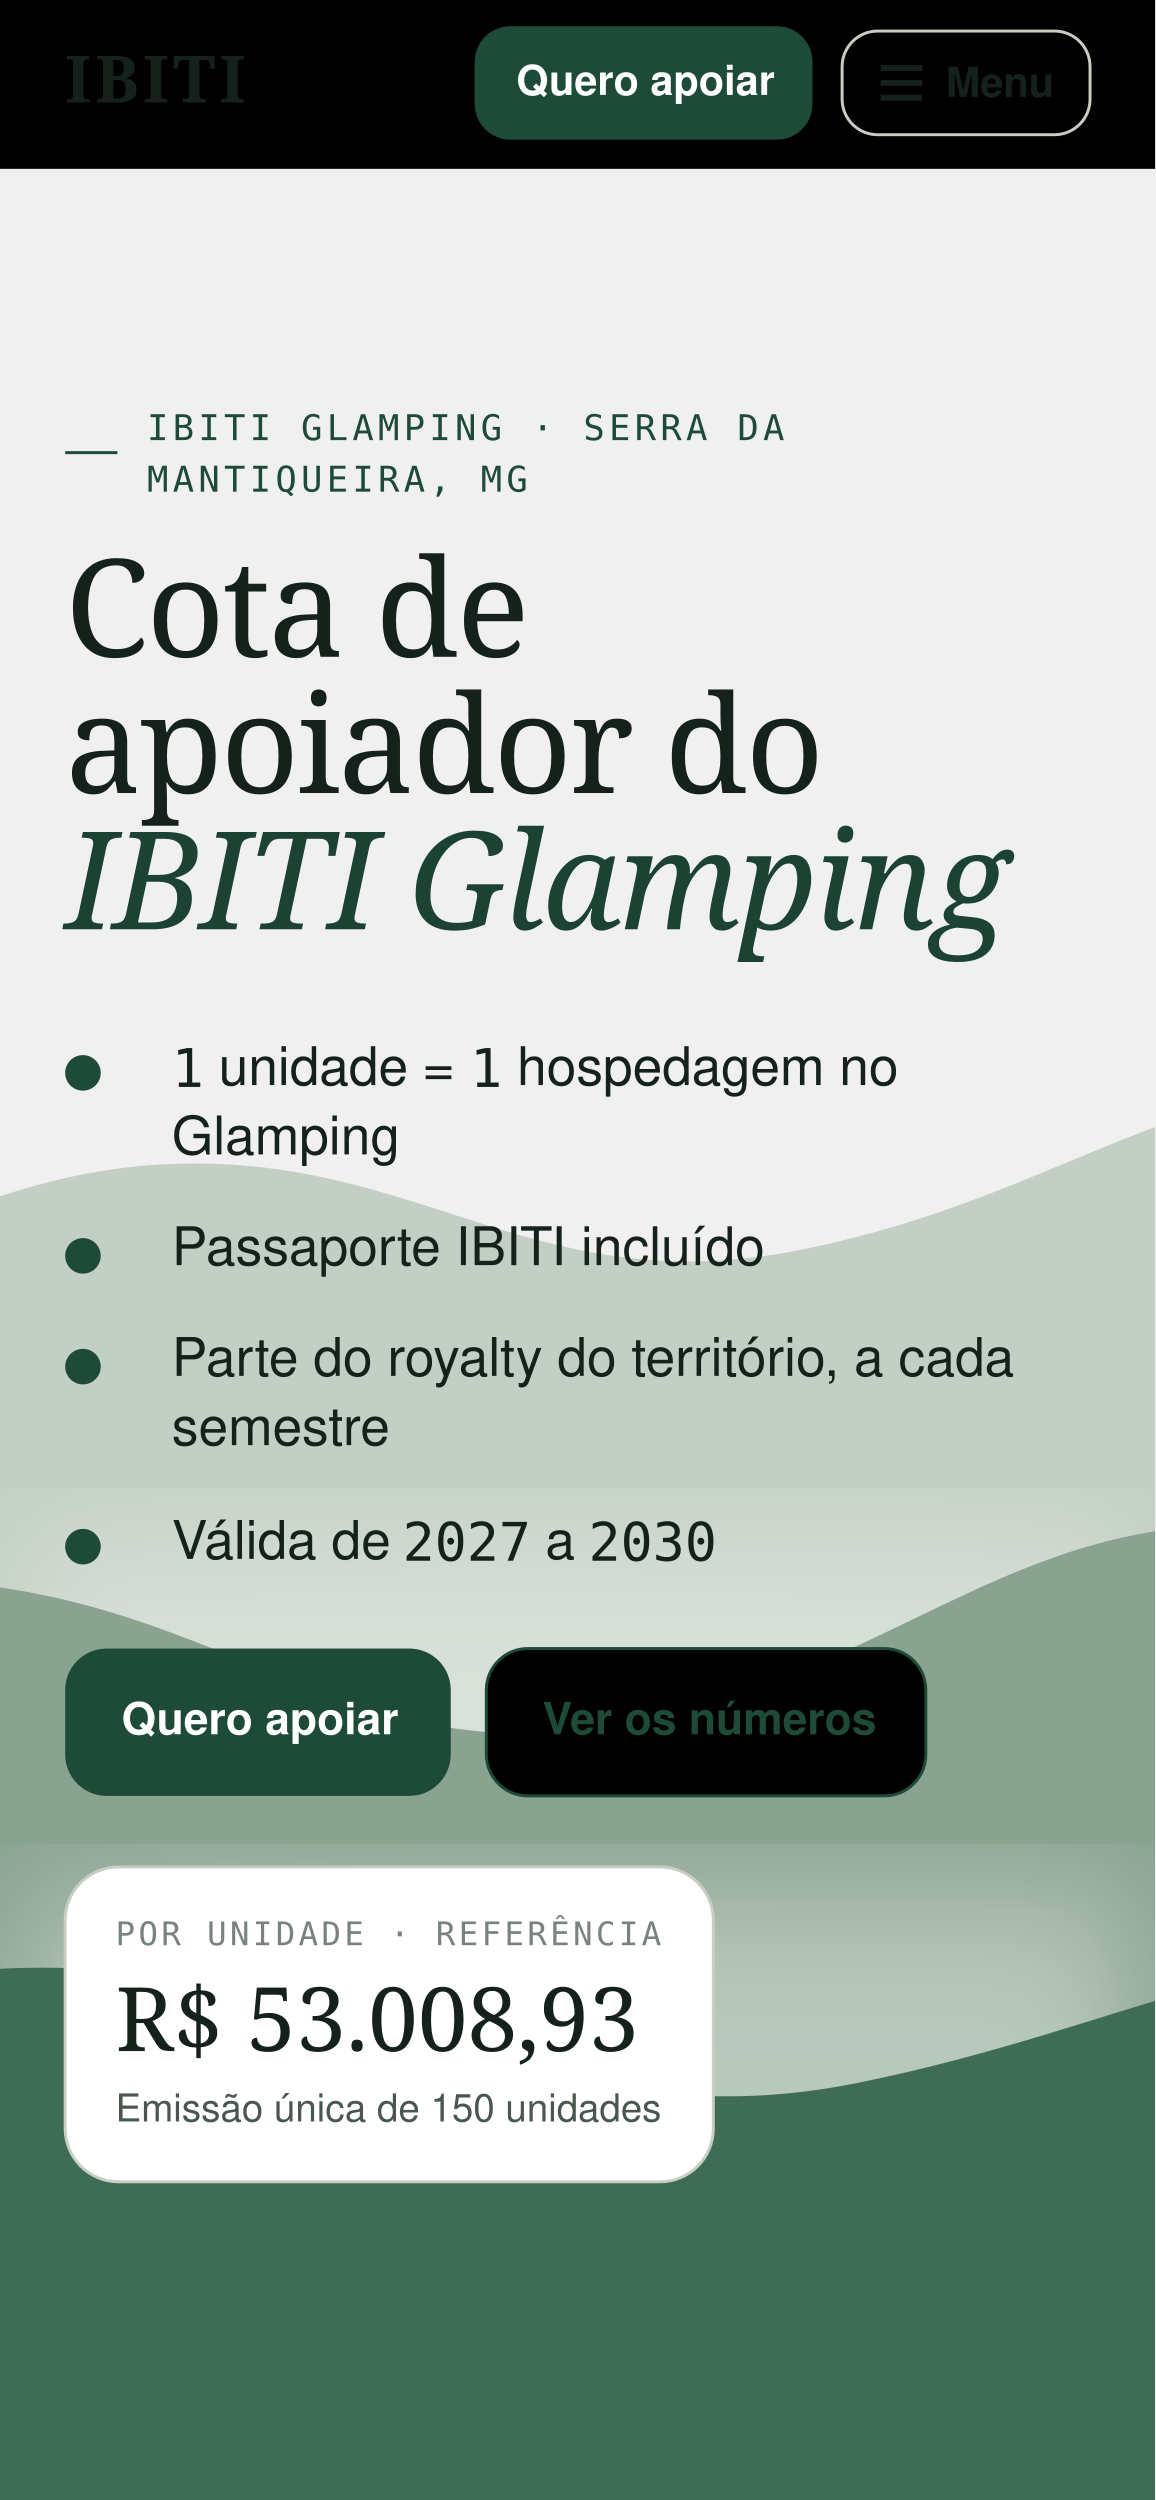
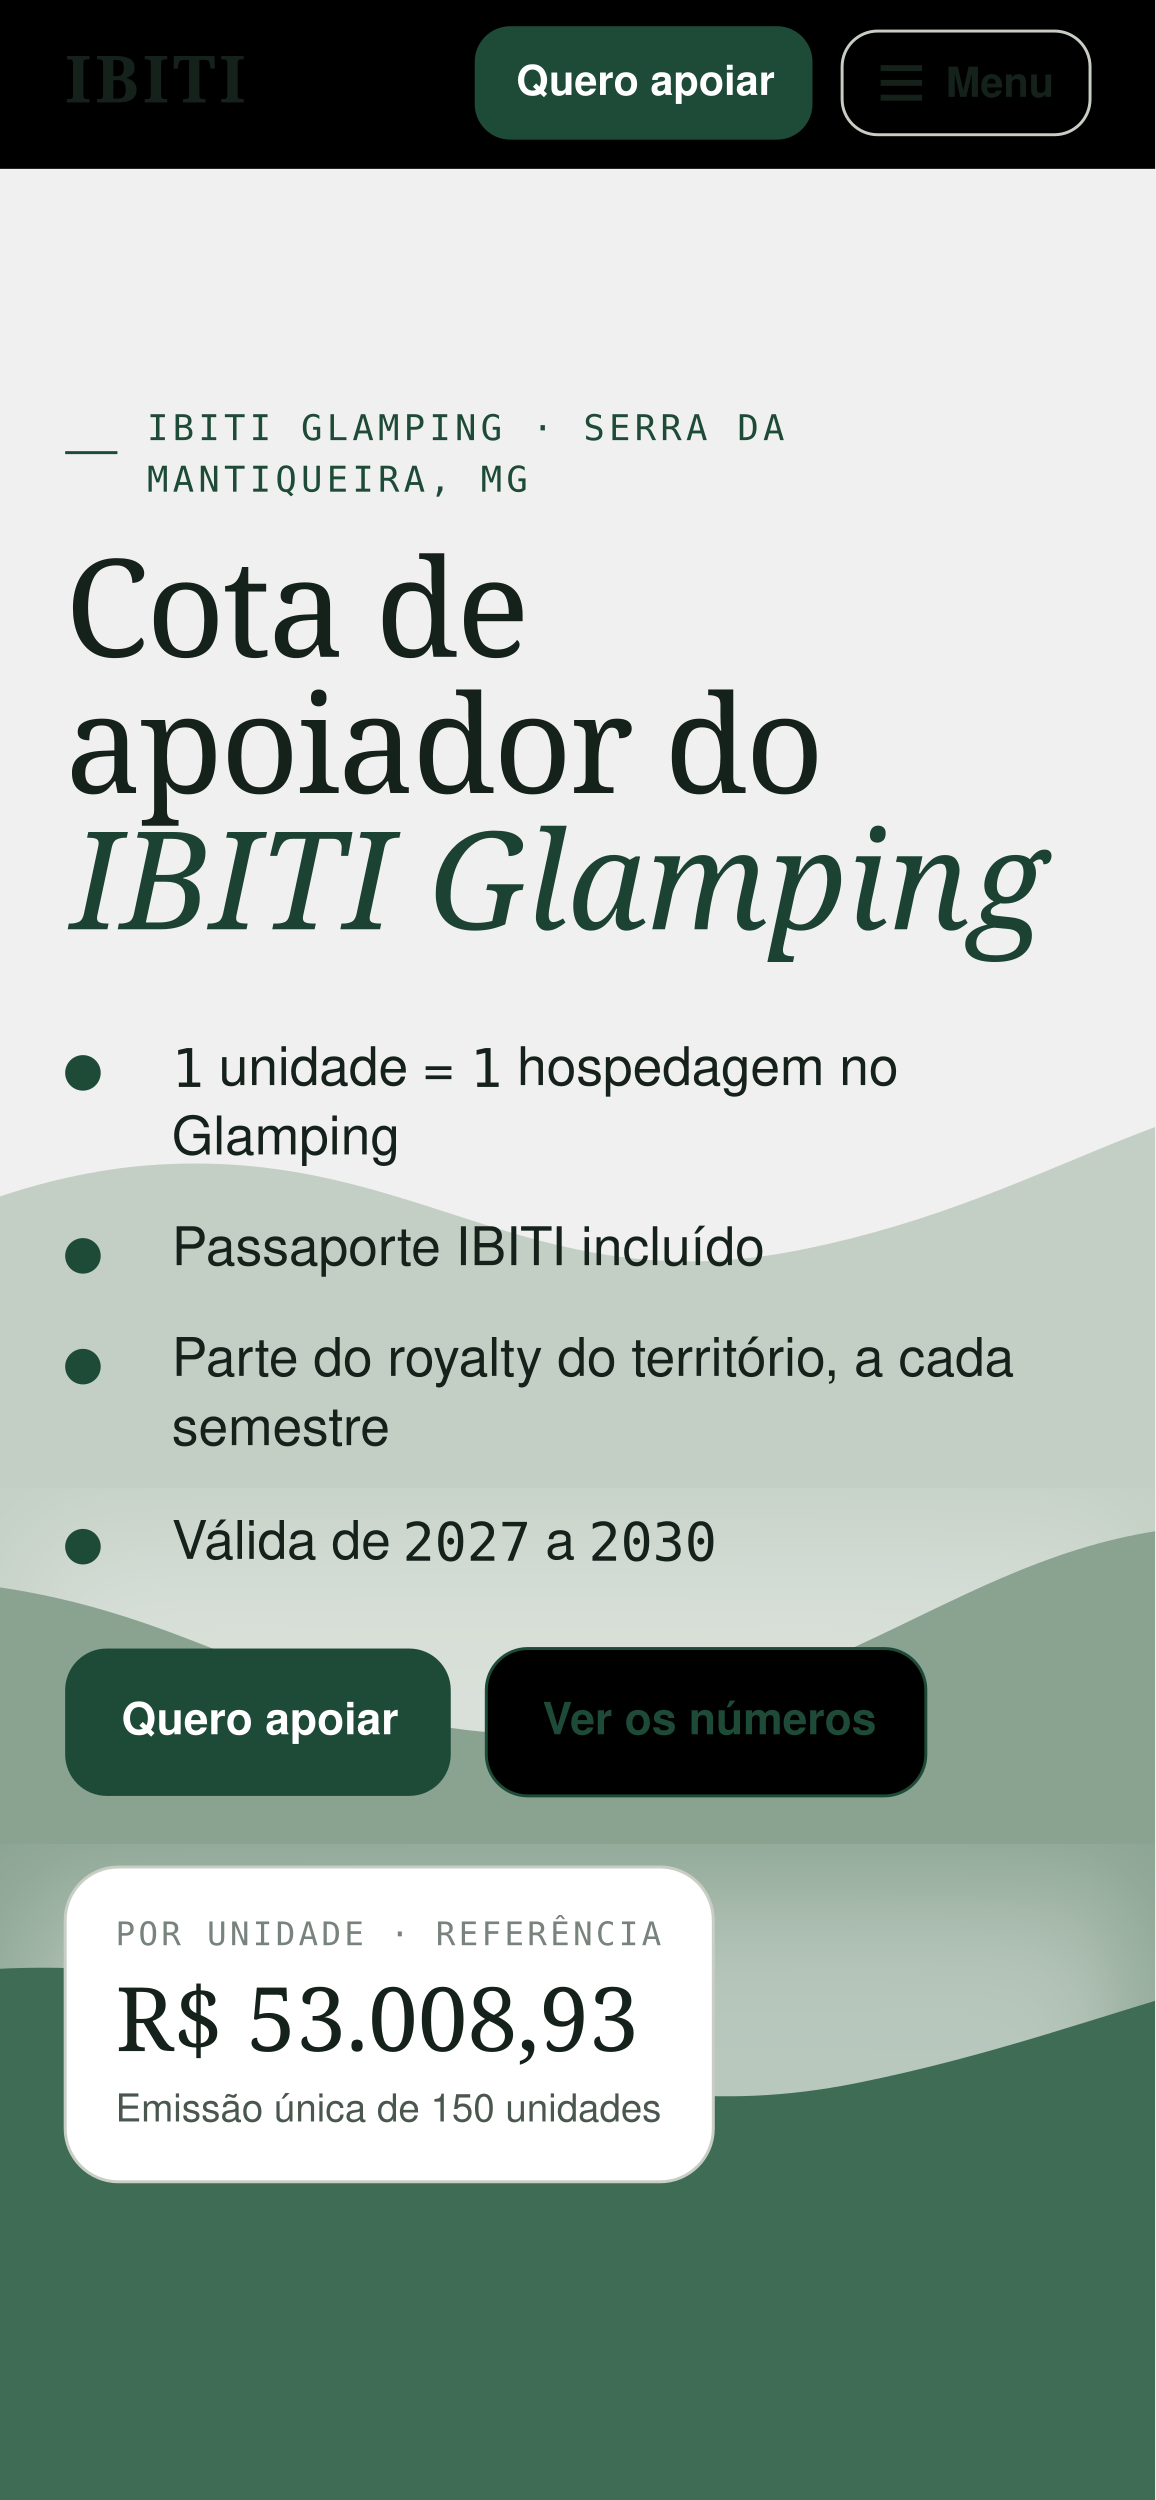
<svg xmlns="http://www.w3.org/2000/svg" data-stacking-context="true" aria-owns="page1" width="390" height="844" viewBox="55 0 390 844">
  <style />
  <g data-stacking-layer="rootBackgroundAndBorders" />
  <g data-stacking-layer="childStackingContextsWithNegativeStackLevels" />
  <g data-stacking-layer="inFlowNonInlineNonPositionedDescendants" />
  <g data-stacking-layer="nonPositionedFloats" />
  <g data-stacking-layer="inFlowInlineLevelNonPositionedDescendants" />
  <g data-stacking-layer="childStackingContextsWithStackLevelZeroAndPositionedDescendantsWithStackLevelZero" />
  <g data-stacking-layer="childStackingContextsWithPositiveStackLevels">
    <g data-tag="div" id="page1" class="page" data-z-index="1" data-stacking-context="true" mask="url(#mask-for-page11)" aria-owns="scene1 top1 inicio numeros comprar usar nao wrap7">
      <g data-stacking-layer="childStackingContextsWithStackLevelZeroAndPositionedDescendantsWithStackLevelZero">
        <g data-tag="div" id="scene1" class="scene" data-z-index="0" data-stacking-context="true" aria-hidden="true" mask="url(#mask-for-scene11)" aria-owns="svg1">
          <mask id="mask-for-scene11">
            <rect width="390" height="844" x="55" y="0" fill="#ffffff" />
          </mask>
          <g data-tag="svg" id="svg1" data-z-index="auto" data-stacking-context="true" mask="url(#mask-for-svg11)">
            <g data-stacking-layer="rootBackgroundAndBorders" />
            <g data-stacking-layer="childStackingContextsWithNegativeStackLevels" />
            <g data-stacking-layer="inFlowNonInlineNonPositionedDescendants" />
            <g data-stacking-layer="nonPositionedFloats" />
            <g data-stacking-layer="inFlowInlineLevelNonPositionedDescendants" />
            <g data-stacking-layer="childStackingContextsWithStackLevelZeroAndPositionedDescendantsWithStackLevelZero" />
            <g data-stacking-layer="childStackingContextsWithPositiveStackLevels" />
            <mask id="mask-for-svg11">
              <rect width="390" height="844" x="55" y="0" fill="#ffffff" />
            </mask>
            <g class="svg-content" data-view-box="0 0 1440 900" data-width="" data-height="" transform="matrix(0.937778 0 0 0.937778 -425.2 0)">
              <defs color="rgb(21, 33, 27)" fill="rgb(0, 0, 0)" pointer-events="none" stroke="none">
                <linearGradient id="svg1-sky" x1="0" y1="0" x2="0" y2="1">
                  <stop offset="0" style="stop-color: rgb(227, 234, 226);" stop-color="rgb(227, 234, 226)" />
                  <stop offset="1" style="stop-color: rgb(238, 241, 235);" stop-color="rgb(238, 241, 235)" />
                </linearGradient>
                <linearGradient id="svg1-mist" x1="0" y1="0" x2="0" y2="1">
                  <stop offset="0" stop-color="rgb(255, 255, 255)" stop-opacity="0" style="stop-color: rgb(255, 255, 255);" />
                  <stop offset="1" stop-color="rgb(255, 255, 255)" stop-opacity=".55" style="stop-color: rgb(255, 255, 255);" />
                </linearGradient>
                <filter id="svg1-blur">
                  <feGaussianBlur stdDeviation="26" />
                </filter>
              </defs>
              <rect width="1440" height="900" fill="url(&quot;#svg1-sky&quot;)" style="fill: url(&quot;#svg1-svg1-sky&quot;); fill-opacity: 1;" color="rgb(21, 33, 27)" pointer-events="none" stroke="none" />
              <g class="layer" data-p="0.05" style="transform: translateY(0px);" color="rgb(21, 33, 27)" fill="rgb(0, 0, 0)" pointer-events="none" stroke="none" transform="matrix(1, 0, 0, 1, 0, 0)">
                <circle id="svg1-sun" cx="1080" cy="230" r="86" style="fill: rgb(241, 228, 198); fill-opacity: 1;" color="rgb(21, 33, 27)" fill="rgb(241, 228, 198)" pointer-events="none" stroke="none" />
              </g>
              <g class="layer" data-p="0.12" style="transform: translateY(0px);" color="rgb(21, 33, 27)" fill="rgb(0, 0, 0)" pointer-events="none" stroke="none" transform="matrix(1, 0, 0, 1, 0, 0)">
                <path style="fill: rgb(195, 207, 196); fill-opacity: 1;" d="M0,560 C120,520 200,470 320,480 C430,490 470,430 560,420 C660,410 700,470 800,450 C900,430 940,380 1040,390 C1140,400 1180,450 1280,430 C1360,415 1400,440 1440,430 L1440,900 L0,900 Z" color="rgb(21, 33, 27)" fill="rgb(195, 207, 196)" pointer-events="none" stroke="none" />
              </g>
              <ellipse cx="700" cy="620" rx="720" ry="70" fill="rgb(255, 255, 255)" opacity="0.35" filter="url(&quot;#svg1-blur&quot;)" style="fill: rgb(255, 255, 255); fill-opacity: 1;" color="rgb(21, 33, 27)" pointer-events="none" stroke="none" />
              <g class="layer" data-p="0.22" style="transform: translateY(0px);" color="rgb(21, 33, 27)" fill="rgb(0, 0, 0)" pointer-events="none" stroke="none" transform="matrix(1, 0, 0, 1, 0, 0)">
                <path style="fill: rgb(138, 163, 145); fill-opacity: 1;" d="M0,660 C90,640 160,580 260,590 C360,600 400,560 500,570 C600,580 640,640 740,620 C840,600 880,540 980,550 C1080,560 1120,620 1220,600 C1320,580 1380,610 1440,600 L1440,900 L0,900 Z" color="rgb(21, 33, 27)" fill="rgb(138, 163, 145)" pointer-events="none" stroke="none" />
              </g>
              <ellipse cx="760" cy="760" rx="800" ry="80" fill="rgb(255, 255, 255)" opacity="0.4" filter="url(&quot;#svg1-blur&quot;)" style="fill: rgb(255, 255, 255); fill-opacity: 1;" color="rgb(21, 33, 27)" pointer-events="none" stroke="none" />
              <g class="layer" data-p="0.36" style="transform: translateY(0px);" color="rgb(21, 33, 27)" fill="rgb(0, 0, 0)" pointer-events="none" stroke="none" transform="matrix(1, 0, 0, 1, 0, 0)">
                <path style="fill: rgb(63, 108, 85); fill-opacity: 1;" d="M0,780 C120,760 200,720 300,730 C400,740 460,700 560,710 C660,720 720,770 820,750 C920,730 980,690 1080,700 C1180,710 1240,760 1340,740 C1400,730 1420,745 1440,740 L1440,900 L0,900 Z" color="rgb(21, 33, 27)" fill="rgb(63, 108, 85)" pointer-events="none" stroke="none" />
              </g>
              <rect y="700" width="1440" height="200" fill="url(&quot;#svg1-mist&quot;)" style="fill: url(&quot;#svg1-svg1-mist&quot;); fill-opacity: 1;" color="rgb(21, 33, 27)" pointer-events="none" stroke="none" />
            </g>
          </g>
        </g>
      </g>
      <g data-stacking-layer="childStackingContextsWithPositiveStackLevels">
        <g data-tag="header" id="top1" class="top" data-z-index="1" data-stacking-context="true" role="banner" aria-owns="wrap1 menu">
          <g data-stacking-layer="rootBackgroundAndBorders">
            <rect width="390" height="57" x="55" y="0" fill="color(srgb 0.933 0.945 0.922 / 0.78)" />
            <line stroke-linecap="square" stroke="color(srgb 0.784 0.808 0.769 / 0.7)" stroke-width="1px" x1="55" x2="445" y1="57" y2="57" />
          </g>
          <g data-tag="div" id="wrap1" class="wrap" data-z-index="auto" data-stacking-context="true" aria-owns="brand1 links1 right1">
            <a href="file:///Users/gabrielzanette/Documents/Github/ibiti-token/guia-de-comunicacao/landing/index.html?tela=1&amp;w=390&amp;svg=1#inicio" data-tag="a" id="brand1" class="brand" data-z-index="auto" data-stacking-context="true" role="link">
              <text color="rgb(21, 33, 27)" dominant-baseline="text-after-edge" font-family="Fraunces, &quot;Iowan Old Style&quot;, Georgia, serif" font-size="22px" font-size-adjust="none" font-stretch="100%" font-style="normal" font-variant="normal" font-weight="600" direction="ltr" letter-spacing="1.32px" text-decoration="none" text-anchor="start" text-rendering="auto" unicode-bidi="normal" word-spacing="0px" writing-mode="horizontal-tb" user-select="auto" fill="rgb(21, 33, 27)">
                <tspan xml:space="preserve" x="77" y="41.047" textLength="64.125" lengthAdjust="spacingAndGlyphs">IBITI</tspan>
              </text>
            </a>
            <g data-tag="nav" id="links1" class="links" data-z-index="auto" data-stacking-context="true" role="navigation" aria-label="Páginas" aria-owns="a1 a2 a3">
              <a href="file:///Users/gabrielzanette/Documents/Github/ibiti-token/guia-de-comunicacao/landing/como-funciona.html" data-tag="a" id="a1" data-z-index="auto" data-stacking-context="true" role="link" />
              <a href="file:///Users/gabrielzanette/Documents/Github/ibiti-token/guia-de-comunicacao/landing/perguntas.html" data-tag="a" id="a2" data-z-index="auto" data-stacking-context="true" role="link" />
              <a href="file:///Users/gabrielzanette/Documents/Github/ibiti-token/guia-de-comunicacao/landing/transparencia.html" data-tag="a" id="a3" data-z-index="auto" data-stacking-context="true" role="link" />
            </g>
            <g data-tag="div" id="right1" class="right" data-z-index="auto" data-stacking-context="true" aria-owns="mini1 menu-btn1">
              <a href="file:///Users/gabrielzanette/Documents/Github/ibiti-token/guia-de-comunicacao/landing/index.html?tela=1&amp;w=390&amp;svg=1#comprar" data-tag="a" id="mini1" class="mini" data-z-index="auto" data-stacking-context="true" role="link">
                <g data-stacking-layer="rootBackgroundAndBorders">
                  <rect width="114.031" height="38.297" x="215.266" y="8.844" fill="rgb(30, 74, 56)" rx="12" ry="12" />
                </g>
                <text color="rgb(255, 255, 255)" dominant-baseline="text-after-edge" font-family="&quot;Atkinson Hyperlegible&quot;, &quot;Helvetica Neue&quot;, Helvetica, Arial, sans-serif" font-size="14px" font-size-adjust="none" font-stretch="100%" font-style="normal" font-variant="normal" font-weight="700" direction="ltr" letter-spacing="normal" text-decoration="none" text-anchor="start" text-rendering="auto" unicode-bidi="normal" word-spacing="0px" writing-mode="horizontal-tb" user-select="auto" fill="rgb(255, 255, 255)">
                  <tspan xml:space="preserve" x="229.266" y="35.844" textLength="86.031" lengthAdjust="spacingAndGlyphs">Quero apoiar</tspan>
                </text>
              </a>
              <g data-tag="button" id="menu-btn1" class="menu-btn" data-z-index="auto" data-stacking-context="true" role="button" aria-labelledby="" aria-expanded="false" aria-controls="menu" aria-owns="i1">
                <g data-stacking-layer="rootBackgroundAndBorders">
                  <rect width="83.703" height="35" x="339.297" y="10.484" fill="rgba(0, 0, 0, 0)" stroke="rgb(200, 206, 196)" stroke-width="1px" rx="12" ry="12" />
                </g>
                <g data-tag="i" id="i1" data-z-index="auto" data-stacking-context="true" aria-owns="span1 span2">
                  <g data-stacking-layer="rootBackgroundAndBorders">
                    <rect width="14" height="2" x="352.297" y="26.984" fill="rgb(21, 33, 27)" />
                  </g>
                  <g data-tag="span" id="span1" data-z-index="auto" data-stacking-context="true">
                    <g data-stacking-layer="rootBackgroundAndBorders">
                      <rect width="14" height="2" x="352.297" y="21.984" fill="rgb(21, 33, 27)" />
                    </g>
                  </g>
                  <g data-tag="span" id="span2" data-z-index="auto" data-stacking-context="true">
                    <g data-stacking-layer="rootBackgroundAndBorders">
                      <rect width="14" height="2" x="352.297" y="31.984" fill="rgb(21, 33, 27)" />
                    </g>
                  </g>
                </g>
                <text color="rgb(21, 33, 27)" dominant-baseline="text-after-edge" font-family="&quot;Atkinson Hyperlegible&quot;, &quot;Helvetica Neue&quot;, Helvetica, Arial, sans-serif" font-size="14px" font-size-adjust="none" font-stretch="100%" font-style="normal" font-variant="normal" font-weight="700" direction="ltr" letter-spacing="normal" text-decoration="none" text-anchor="start" text-rendering="auto" unicode-bidi="normal" word-spacing="0px" writing-mode="horizontal-tb" user-select="auto" fill="rgb(21, 33, 27)">
                  <tspan xml:space="preserve" x="374.297" y="36.484" textLength="35.703" lengthAdjust="spacingAndGlyphs">Menu</tspan>
                </text>
              </g>
            </g>
          </g>
          <g data-tag="div" id="menu" class="menu-panel" data-z-index="auto" data-stacking-context="true" aria-owns="a4 a5 a6">
            <a href="file:///Users/gabrielzanette/Documents/Github/ibiti-token/guia-de-comunicacao/landing/como-funciona.html" data-tag="a" id="a4" data-z-index="auto" data-stacking-context="true" role="link" />
            <a href="file:///Users/gabrielzanette/Documents/Github/ibiti-token/guia-de-comunicacao/landing/perguntas.html" data-tag="a" id="a5" data-z-index="auto" data-stacking-context="true" role="link" />
            <a href="file:///Users/gabrielzanette/Documents/Github/ibiti-token/guia-de-comunicacao/landing/transparencia.html" data-tag="a" id="a6" data-z-index="auto" data-stacking-context="true" role="link" />
          </g>
        </g>
        <g data-tag="section" id="inicio" class="s only in" data-z-index="1" data-stacking-context="true" role="region" aria-owns="wrap2 hint1">
          <g data-tag="div" id="wrap2" class="wrap hero" data-z-index="auto" data-stacking-context="true" aria-owns="div1 tag1">
            <g data-tag="div" id="div1" data-z-index="auto" data-stacking-context="true" aria-owns="eyebrow1 rv1 pontos1 btns1">
              <g data-tag="div" id="eyebrow1" class="eyebrow rv" data-z-index="auto" data-stacking-context="true" aria-owns="span3">
                <g data-tag="span" id="span3" data-z-index="auto" data-stacking-context="true">
                  <g data-stacking-layer="rootBackgroundAndBorders">
                    <rect width="17.641" height="1" x="77" y="152.312" fill="rgb(30, 74, 56)" />
                  </g>
                </g>
                <text color="rgb(30, 74, 56)" dominant-baseline="text-after-edge" font-family="&quot;IBM Plex Mono&quot;, Menlo, Consolas, monospace" font-size="12px" font-size-adjust="none" font-stretch="100%" font-style="normal" font-variant="normal" font-weight="400" direction="ltr" letter-spacing="1.44px" text-decoration="none" text-anchor="start" text-rendering="auto" unicode-bidi="isolate" word-spacing="0px" writing-mode="horizontal-tb" user-select="auto" fill="rgb(30, 74, 56)">
                  <tspan xml:space="preserve" x="104.641" y="151.422" textLength="216" lengthAdjust="spacingAndGlyphs">IBITI GLAMPING · SERRA DA </tspan>
                  <tspan xml:space="preserve" x="104.641" y="168.812" textLength="129.609" lengthAdjust="spacingAndGlyphs">MANTIQUEIRA, MG</tspan>
                </text>
              </g>
              <g data-tag="h1" id="rv1" class="rv" data-z-index="auto" data-stacking-context="true" role="heading" aria-level="1" aria-owns="em1">
                <text color="rgb(21, 33, 27)" dominant-baseline="text-after-edge" font-family="Fraunces, &quot;Iowan Old Style&quot;, Georgia, serif" font-size="46px" font-size-adjust="none" font-stretch="100%" font-style="normal" font-variant="normal" font-weight="400" direction="ltr" letter-spacing="-0.828px" text-decoration="none" text-anchor="start" text-rendering="auto" unicode-bidi="isolate" word-spacing="0px" writing-mode="horizontal-tb" user-select="auto" fill="rgb(21, 33, 27)">
                  <tspan xml:space="preserve" x="77" y="235.203" textLength="151.672" lengthAdjust="spacingAndGlyphs">Cota de </tspan>
                  <tspan xml:space="preserve" x="77" y="281.203" textLength="241" lengthAdjust="spacingAndGlyphs">apoiador do </tspan>
                </text>
                <g data-tag="em" id="em1" data-z-index="auto" data-stacking-context="true">
-                   <text color="rgb(27, 66, 50)" dominant-baseline="text-after-edge" font-family="Fraunces, &quot;Iowan Old Style&quot;, Georgia, serif" font-size="46px" font-size-adjust="none" font-stretch="100%" font-style="italic" font-variant="normal" font-weight="400" direction="ltr" letter-spacing="-0.828px" text-decoration="none" text-anchor="start" text-rendering="auto" unicode-bidi="normal" word-spacing="0px" writing-mode="horizontal-tb" user-select="auto" fill="rgb(27, 66, 50)">
-                     <tspan xml:space="preserve" x="77" y="327.203" textLength="299.016" lengthAdjust="spacingAndGlyphs">IBITI Glamping</tspan>
+                   <text color="rgb(27, 66, 50)" dominant-baseline="text-after-edge" font-family="Fraunces, &quot;Iowan Old Style&quot;, Georgia, serif" font-size="46px" font-size-adjust="none" font-stretch="100%" font-style="italic" font-variant="normal" font-weight="500" direction="ltr" letter-spacing="normal" text-decoration="none" text-anchor="start" text-rendering="auto" unicode-bidi="normal" word-spacing="0px" writing-mode="horizontal-tb" user-select="auto" fill="rgb(27, 66, 50)">
+                     <tspan xml:space="preserve" x="78.828" y="327.203" textLength="318.328" lengthAdjust="spacingAndGlyphs">IBITI Glamping</tspan>
                  </text>
                </g>
              </g>
              <g data-tag="ul" id="pontos1" class="pontos" data-z-index="auto" data-stacking-context="true" role="list" aria-owns="rv2 rv3 rv4 rv5">
                <g data-tag="li" id="rv2" class="rv" data-z-index="auto" data-stacking-context="true" role="listitem" aria-owns="i2 span4">
                  <g data-tag="i" id="i2" data-z-index="auto" data-stacking-context="true">
                    <g data-stacking-layer="rootBackgroundAndBorders">
                      <rect width="12" height="12" x="77" y="356.203" fill="rgb(30, 74, 56)" rx="6" ry="6" />
                    </g>
                  </g>
                  <g data-tag="span" id="span4" data-z-index="auto" data-stacking-context="true" aria-owns="b1 b2">
                    <g data-tag="b" id="b1" data-z-index="auto" data-stacking-context="true">
                      <text color="rgb(21, 33, 27)" dominant-baseline="text-after-edge" font-family="&quot;IBM Plex Mono&quot;, Menlo, Consolas, monospace" font-size="18px" font-size-adjust="none" font-stretch="100%" font-style="normal" font-variant="tabular-nums" font-weight="500" direction="ltr" letter-spacing="normal" text-decoration="none" text-anchor="start" text-rendering="auto" unicode-bidi="normal" word-spacing="0px" writing-mode="horizontal-tb" user-select="auto" fill="rgb(21, 33, 27)">
                        <tspan xml:space="preserve" x="113" y="371.203" textLength="10.812" lengthAdjust="spacingAndGlyphs">1</tspan>
                      </text>
                    </g>
                    <text color="rgb(21, 33, 27)" dominant-baseline="text-after-edge" font-family="&quot;Atkinson Hyperlegible&quot;, &quot;Helvetica Neue&quot;, Helvetica, Arial, sans-serif" font-size="18px" font-size-adjust="none" font-stretch="100%" font-style="normal" font-variant="normal" font-weight="400" direction="ltr" letter-spacing="normal" text-decoration="none" text-anchor="start" text-rendering="auto" unicode-bidi="normal" word-spacing="0px" writing-mode="horizontal-tb" user-select="auto" fill="rgb(21, 33, 27)">
                      <tspan xml:space="preserve" x="123.812" y="371.203" textLength="89.922" lengthAdjust="spacingAndGlyphs"> unidade = </tspan>
                    </text>
                    <g data-tag="b" id="b2" data-z-index="auto" data-stacking-context="true">
                      <text color="rgb(21, 33, 27)" dominant-baseline="text-after-edge" font-family="&quot;IBM Plex Mono&quot;, Menlo, Consolas, monospace" font-size="18px" font-size-adjust="none" font-stretch="100%" font-style="normal" font-variant="tabular-nums" font-weight="500" direction="ltr" letter-spacing="normal" text-decoration="none" text-anchor="start" text-rendering="auto" unicode-bidi="normal" word-spacing="0px" writing-mode="horizontal-tb" user-select="auto" fill="rgb(21, 33, 27)">
                        <tspan xml:space="preserve" x="213.734" y="371.203" textLength="10.812" lengthAdjust="spacingAndGlyphs">1</tspan>
                      </text>
                    </g>
                    <text color="rgb(21, 33, 27)" dominant-baseline="text-after-edge" font-family="&quot;Atkinson Hyperlegible&quot;, &quot;Helvetica Neue&quot;, Helvetica, Arial, sans-serif" font-size="18px" font-size-adjust="none" font-stretch="100%" font-style="normal" font-variant="normal" font-weight="400" direction="ltr" letter-spacing="normal" text-decoration="none" text-anchor="start" text-rendering="auto" unicode-bidi="normal" word-spacing="0px" writing-mode="horizontal-tb" user-select="auto" fill="rgb(21, 33, 27)">
                      <tspan xml:space="preserve" x="224.547" y="371.203" textLength="132.125" lengthAdjust="spacingAndGlyphs"> hospedagem no </tspan>
                      <tspan xml:space="preserve" x="113" y="394.594" textLength="76.547" lengthAdjust="spacingAndGlyphs">Glamping</tspan>
                    </text>
                  </g>
                </g>
                <g data-tag="li" id="rv3" class="rv" data-z-index="auto" data-stacking-context="true" role="listitem" aria-owns="i3 span5">
                  <g data-tag="i" id="i3" data-z-index="auto" data-stacking-context="true">
                    <g data-stacking-layer="rootBackgroundAndBorders">
                      <rect width="12" height="12" x="77" y="417.984" fill="rgb(30, 74, 56)" rx="6" ry="6" />
                    </g>
                  </g>
                  <g data-tag="span" id="span5" data-z-index="auto" data-stacking-context="true">
                    <text color="rgb(21, 33, 27)" dominant-baseline="text-after-edge" font-family="&quot;Atkinson Hyperlegible&quot;, &quot;Helvetica Neue&quot;, Helvetica, Arial, sans-serif" font-size="18px" font-size-adjust="none" font-stretch="100%" font-style="normal" font-variant="normal" font-weight="400" direction="ltr" letter-spacing="normal" text-decoration="none" text-anchor="start" text-rendering="auto" unicode-bidi="normal" word-spacing="0px" writing-mode="horizontal-tb" user-select="auto" fill="rgb(21, 33, 27)">
                      <tspan xml:space="preserve" x="113" y="431.984" textLength="204.578" lengthAdjust="spacingAndGlyphs">Passaporte IBITI incluído</tspan>
                    </text>
                  </g>
                </g>
                <g data-tag="li" id="rv4" class="rv" data-z-index="auto" data-stacking-context="true" role="listitem" aria-owns="i4 span6">
                  <g data-tag="i" id="i4" data-z-index="auto" data-stacking-context="true">
                    <g data-stacking-layer="rootBackgroundAndBorders">
                      <rect width="12" height="12" x="77" y="455.375" fill="rgb(30, 74, 56)" rx="6" ry="6" />
                    </g>
                  </g>
                  <g data-tag="span" id="span6" data-z-index="auto" data-stacking-context="true">
                    <text color="rgb(21, 33, 27)" dominant-baseline="text-after-edge" font-family="&quot;Atkinson Hyperlegible&quot;, &quot;Helvetica Neue&quot;, Helvetica, Arial, sans-serif" font-size="18px" font-size-adjust="none" font-stretch="100%" font-style="normal" font-variant="normal" font-weight="400" direction="ltr" letter-spacing="normal" text-decoration="none" text-anchor="start" text-rendering="auto" unicode-bidi="normal" word-spacing="0px" writing-mode="horizontal-tb" user-select="auto" fill="rgb(21, 33, 27)">
                      <tspan xml:space="preserve" x="113" y="469.375" textLength="283.766" lengthAdjust="spacingAndGlyphs">Parte do royalty do território, a cada </tspan>
                      <tspan xml:space="preserve" x="113" y="492.766" textLength="72.969" lengthAdjust="spacingAndGlyphs">semestre</tspan>
                    </text>
                  </g>
                </g>
                <g data-tag="li" id="rv5" class="rv" data-z-index="auto" data-stacking-context="true" role="listitem" aria-owns="i5 span7">
                  <g data-tag="i" id="i5" data-z-index="auto" data-stacking-context="true">
                    <g data-stacking-layer="rootBackgroundAndBorders">
                      <rect width="12" height="12" x="77" y="516.156" fill="rgb(30, 74, 56)" rx="6" ry="6" />
                    </g>
                  </g>
                  <g data-tag="span" id="span7" data-z-index="auto" data-stacking-context="true" aria-owns="b3 b4">
                    <text color="rgb(21, 33, 27)" dominant-baseline="text-after-edge" font-family="&quot;Atkinson Hyperlegible&quot;, &quot;Helvetica Neue&quot;, Helvetica, Arial, sans-serif" font-size="18px" font-size-adjust="none" font-stretch="100%" font-style="normal" font-variant="normal" font-weight="400" direction="ltr" letter-spacing="normal" text-decoration="none" text-anchor="start" text-rendering="auto" unicode-bidi="normal" word-spacing="0px" writing-mode="horizontal-tb" user-select="auto" fill="rgb(21, 33, 27)">
                      <tspan xml:space="preserve" x="113" y="531.156" textLength="77.906" lengthAdjust="spacingAndGlyphs">Válida de </tspan>
                    </text>
                    <g data-tag="b" id="b3" data-z-index="auto" data-stacking-context="true">
                      <text color="rgb(21, 33, 27)" dominant-baseline="text-after-edge" font-family="&quot;IBM Plex Mono&quot;, Menlo, Consolas, monospace" font-size="18px" font-size-adjust="none" font-stretch="100%" font-style="normal" font-variant="tabular-nums" font-weight="500" direction="ltr" letter-spacing="normal" text-decoration="none" text-anchor="start" text-rendering="auto" unicode-bidi="normal" word-spacing="0px" writing-mode="horizontal-tb" user-select="auto" fill="rgb(21, 33, 27)">
                        <tspan xml:space="preserve" x="190.906" y="531.156" textLength="43.203" lengthAdjust="spacingAndGlyphs">2027</tspan>
                      </text>
                    </g>
                    <text color="rgb(21, 33, 27)" dominant-baseline="text-after-edge" font-family="&quot;Atkinson Hyperlegible&quot;, &quot;Helvetica Neue&quot;, Helvetica, Arial, sans-serif" font-size="18px" font-size-adjust="none" font-stretch="100%" font-style="normal" font-variant="normal" font-weight="400" direction="ltr" letter-spacing="normal" text-decoration="none" text-anchor="start" text-rendering="auto" unicode-bidi="normal" word-spacing="0px" writing-mode="horizontal-tb" user-select="auto" fill="rgb(21, 33, 27)">
                      <tspan xml:space="preserve" x="234.109" y="531.156" textLength="19.562" lengthAdjust="spacingAndGlyphs"> a </tspan>
                    </text>
                    <g data-tag="b" id="b4" data-z-index="auto" data-stacking-context="true">
                      <text color="rgb(21, 33, 27)" dominant-baseline="text-after-edge" font-family="&quot;IBM Plex Mono&quot;, Menlo, Consolas, monospace" font-size="18px" font-size-adjust="none" font-stretch="100%" font-style="normal" font-variant="tabular-nums" font-weight="500" direction="ltr" letter-spacing="normal" text-decoration="none" text-anchor="start" text-rendering="auto" unicode-bidi="normal" word-spacing="0px" writing-mode="horizontal-tb" user-select="auto" fill="rgb(21, 33, 27)">
                        <tspan xml:space="preserve" x="253.672" y="531.156" textLength="43.203" lengthAdjust="spacingAndGlyphs">2030</tspan>
                      </text>
                    </g>
                  </g>
                </g>
              </g>
              <g data-tag="div" id="btns1" class="btns rv" data-z-index="auto" data-stacking-context="true" aria-owns="btn1 btn2">
                <a href="file:///Users/gabrielzanette/Documents/Github/ibiti-token/guia-de-comunicacao/landing/index.html?tela=1&amp;w=390&amp;svg=1#comprar" data-tag="a" id="btn1" class="btn primary" data-z-index="auto" data-stacking-context="true" role="link">
                  <g data-stacking-layer="rootBackgroundAndBorders">
                    <rect width="130.172" height="49.75" x="77" y="556.547" fill="rgb(30, 74, 56)" rx="14" ry="14" />
                  </g>
                  <text color="rgb(255, 255, 255)" dominant-baseline="text-after-edge" font-family="&quot;Atkinson Hyperlegible&quot;, &quot;Helvetica Neue&quot;, Helvetica, Arial, sans-serif" font-size="15px" font-size-adjust="none" font-stretch="100%" font-style="normal" font-variant="normal" font-weight="700" direction="ltr" letter-spacing="normal" text-decoration="none" text-anchor="start" text-rendering="auto" unicode-bidi="normal" word-spacing="0px" writing-mode="horizontal-tb" user-select="auto" fill="rgb(255, 255, 255)">
                    <tspan xml:space="preserve" x="96" y="589.547" textLength="92.172" lengthAdjust="spacingAndGlyphs">Quero apoiar</tspan>
                  </text>
                </a>
                <a href="file:///Users/gabrielzanette/Documents/Github/ibiti-token/guia-de-comunicacao/landing/index.html?tela=1&amp;w=390&amp;svg=1#numeros" data-tag="a" id="btn2" class="btn secondary" data-z-index="auto" data-stacking-context="true" role="link">
                  <g data-stacking-layer="rootBackgroundAndBorders">
                    <rect width="148.391" height="49.75" x="219.172" y="556.547" fill="color(srgb 1 1 1 / 0.55)" stroke="rgb(30, 74, 56)" stroke-width="1px" rx="14" ry="14" />
                  </g>
                  <text color="rgb(30, 74, 56)" dominant-baseline="text-after-edge" font-family="&quot;Atkinson Hyperlegible&quot;, &quot;Helvetica Neue&quot;, Helvetica, Arial, sans-serif" font-size="15px" font-size-adjust="none" font-stretch="100%" font-style="normal" font-variant="normal" font-weight="700" direction="ltr" letter-spacing="normal" text-decoration="none" text-anchor="start" text-rendering="auto" unicode-bidi="normal" word-spacing="0px" writing-mode="horizontal-tb" user-select="auto" fill="rgb(30, 74, 56)">
                    <tspan xml:space="preserve" x="238.172" y="589.547" textLength="110.391" lengthAdjust="spacingAndGlyphs">Ver os números</tspan>
                  </text>
                </a>
              </g>
            </g>
            <g data-tag="div" id="tag1" class="tag rv" data-z-index="auto" data-stacking-context="true" aria-owns="l1 v1 n1">
              <g data-stacking-layer="rootBackgroundAndBorders">
                <rect width="218.812" height="106.281" x="77" y="630.297" fill="rgb(255, 255, 255)" stroke="rgb(200, 206, 196)" stroke-width="1px" rx="18" ry="18" />
              </g>
              <g data-tag="div" id="l1" class="l" data-z-index="auto" data-stacking-context="true">
                <text color="rgb(119, 131, 124)" dominant-baseline="text-after-edge" font-family="&quot;IBM Plex Mono&quot;, Menlo, Consolas, monospace" font-size="11px" font-size-adjust="none" font-stretch="100%" font-style="normal" font-variant="normal" font-weight="400" direction="ltr" letter-spacing="1.1px" text-decoration="none" text-anchor="start" text-rendering="auto" unicode-bidi="isolate" word-spacing="0px" writing-mode="horizontal-tb" user-select="auto" fill="rgb(119, 131, 124)">
                  <tspan xml:space="preserve" x="94" y="659.297" textLength="184.812" lengthAdjust="spacingAndGlyphs">POR UNIDADE · REFERÊNCIA</tspan>
                </text>
              </g>
              <g data-tag="div" id="v1" class="v" data-z-index="auto" data-stacking-context="true">
                <text color="rgb(21, 33, 27)" dominant-baseline="text-after-edge" font-family="Fraunces, &quot;Iowan Old Style&quot;, Georgia, serif" font-size="30px" font-size-adjust="none" font-stretch="100%" font-style="normal" font-variant="tabular-nums" font-weight="400" direction="ltr" letter-spacing="normal" text-decoration="none" text-anchor="start" text-rendering="auto" unicode-bidi="isolate" word-spacing="0px" writing-mode="horizontal-tb" user-select="auto" fill="rgb(21, 33, 27)">
                  <tspan xml:space="preserve" x="94" y="701.234" textLength="182.297" lengthAdjust="spacingAndGlyphs">R$ 53.008,93</tspan>
                </text>
              </g>
              <g data-tag="div" id="n1" class="n" data-z-index="auto" data-stacking-context="true">
                <text color="rgb(74, 87, 79)" dominant-baseline="text-after-edge" font-family="&quot;Atkinson Hyperlegible&quot;, &quot;Helvetica Neue&quot;, Helvetica, Arial, sans-serif" font-size="13px" font-size-adjust="none" font-stretch="100%" font-style="normal" font-variant="normal" font-weight="400" direction="ltr" letter-spacing="normal" text-decoration="none" text-anchor="start" text-rendering="auto" unicode-bidi="isolate" word-spacing="0px" writing-mode="horizontal-tb" user-select="auto" fill="rgb(74, 87, 79)">
                  <tspan xml:space="preserve" x="94" y="719.734" textLength="181.5" lengthAdjust="spacingAndGlyphs">Emissão única de 150 unidades</tspan>
                </text>
              </g>
            </g>
          </g>
          <g data-tag="div" id="hint1" class="hint" data-z-index="auto" data-stacking-context="true" aria-owns="i6">
            <g data-tag="i" id="i6" data-z-index="auto" data-stacking-context="true" opacity="0.5" />
          </g>
        </g>
        <g data-tag="section" id="numeros" class="s" data-z-index="1" data-stacking-context="true" role="region" aria-owns="wrap3">
          <g data-tag="div" id="wrap3" class="wrap" data-z-index="auto" data-stacking-context="true" aria-owns="eyebrow2 rv6 stats1">
            <g data-tag="div" id="eyebrow2" class="eyebrow rv" data-z-index="auto" data-stacking-context="true" aria-owns="span8">
              <g data-tag="span" id="span8" data-z-index="auto" data-stacking-context="true" />
            </g>
            <g data-tag="h2" id="rv6" class="rv" data-z-index="auto" data-stacking-context="true" role="heading" aria-level="2" aria-owns="em2">
              <g data-tag="em" id="em2" data-z-index="auto" data-stacking-context="true" />
            </g>
            <g data-tag="div" id="stats1" class="stats" data-z-index="auto" data-stacking-context="true" aria-owns="stat1 stat2 stat3 stat4 stat5">
              <g data-tag="div" id="stat1" class="stat rv" data-z-index="auto" data-stacking-context="true" aria-owns="count1 lbl1">
                <g data-tag="b" id="count1" class="count" data-z-index="auto" data-stacking-context="true" />
                <g data-tag="span" id="lbl1" class="lbl" data-z-index="auto" data-stacking-context="true" />
              </g>
              <g data-tag="div" id="stat2" class="stat rv" data-z-index="auto" data-stacking-context="true" aria-owns="count2 lbl2">
                <g data-tag="b" id="count2" class="count" data-z-index="auto" data-stacking-context="true" />
                <g data-tag="span" id="lbl2" class="lbl" data-z-index="auto" data-stacking-context="true" />
              </g>
              <g data-tag="div" id="stat3" class="stat rv" data-z-index="auto" data-stacking-context="true" aria-owns="count3 lbl3">
                <g data-tag="b" id="count3" class="count" data-z-index="auto" data-stacking-context="true" />
                <g data-tag="span" id="lbl3" class="lbl" data-z-index="auto" data-stacking-context="true" />
              </g>
              <g data-tag="div" id="stat4" class="stat wide rv" data-z-index="auto" data-stacking-context="true" aria-owns="b5 lbl4">
                <g data-tag="b" id="b5" data-z-index="auto" data-stacking-context="true" aria-owns="small1 count4">
                  <g data-tag="small" id="small1" data-z-index="auto" data-stacking-context="true" />
                  <g data-tag="span" id="count4" class="count" data-z-index="auto" data-stacking-context="true" />
                </g>
                <g data-tag="span" id="lbl4" class="lbl" data-z-index="auto" data-stacking-context="true" />
              </g>
              <g data-tag="div" id="stat5" class="stat rv" data-z-index="auto" data-stacking-context="true" aria-owns="count5 lbl5">
                <g data-tag="b" id="count5" class="count" data-z-index="auto" data-stacking-context="true" />
                <g data-tag="span" id="lbl5" class="lbl" data-z-index="auto" data-stacking-context="true" />
              </g>
            </g>
          </g>
        </g>
        <g data-tag="section" id="comprar" class="s" data-z-index="1" data-stacking-context="true" role="region" aria-owns="wrap4">
          <g data-tag="div" id="wrap4" class="wrap" data-z-index="auto" data-stacking-context="true" aria-owns="eyebrow3 rv7 steps1 btns2">
            <g data-tag="div" id="eyebrow3" class="eyebrow rv" data-z-index="auto" data-stacking-context="true" aria-owns="span9">
              <g data-tag="span" id="span9" data-z-index="auto" data-stacking-context="true" />
            </g>
            <g data-tag="h2" id="rv7" class="rv" data-z-index="auto" data-stacking-context="true" role="heading" aria-level="2" aria-owns="em3">
              <g data-tag="em" id="em3" data-z-index="auto" data-stacking-context="true" />
            </g>
            <g data-tag="div" id="steps1" class="steps" data-z-index="auto" data-stacking-context="true" aria-owns="rail1 step1 step2 step3 step4">
              <g data-tag="div" id="rail1" class="rail" data-z-index="auto" data-stacking-context="true" aria-owns="i7">
                <g data-tag="i" id="i7" data-z-index="auto" data-stacking-context="true" />
              </g>
              <g data-tag="div" id="step1" class="step rv" data-z-index="auto" data-stacking-context="true" aria-owns="n2 b6 p1">
                <g data-tag="div" id="n2" class="n" data-z-index="auto" data-stacking-context="true" />
                <g data-tag="b" id="b6" data-z-index="auto" data-stacking-context="true" />
                <g data-tag="p" id="p1" data-z-index="auto" data-stacking-context="true" aria-owns="em4">
                  <g data-tag="em" id="em4" data-z-index="auto" data-stacking-context="true" />
                </g>
              </g>
              <g data-tag="div" id="step2" class="step rv" data-z-index="auto" data-stacking-context="true" aria-owns="n3 b7 p2">
                <g data-tag="div" id="n3" class="n" data-z-index="auto" data-stacking-context="true" />
                <g data-tag="b" id="b7" data-z-index="auto" data-stacking-context="true" />
                <g data-tag="p" id="p2" data-z-index="auto" data-stacking-context="true" aria-owns="em5 em6">
                  <g data-tag="em" id="em5" data-z-index="auto" data-stacking-context="true" />
                  <g data-tag="em" id="em6" data-z-index="auto" data-stacking-context="true" />
                </g>
              </g>
              <g data-tag="div" id="step3" class="step rv" data-z-index="auto" data-stacking-context="true" aria-owns="n4 b8 p3">
                <g data-tag="div" id="n4" class="n" data-z-index="auto" data-stacking-context="true" />
                <g data-tag="b" id="b8" data-z-index="auto" data-stacking-context="true" />
                <g data-tag="p" id="p3" data-z-index="auto" data-stacking-context="true" />
              </g>
              <g data-tag="div" id="step4" class="step rv" data-z-index="auto" data-stacking-context="true" aria-owns="n5 b9 p4">
                <g data-tag="div" id="n5" class="n" data-z-index="auto" data-stacking-context="true" />
                <g data-tag="b" id="b9" data-z-index="auto" data-stacking-context="true" />
                <g data-tag="p" id="p4" data-z-index="auto" data-stacking-context="true" />
              </g>
            </g>
            <g data-tag="div" id="btns2" class="btns rv" data-z-index="auto" data-stacking-context="true" aria-owns="btn3 btn4">
              <a href="file:///Users/gabrielzanette/Documents/Github/ibiti-token/guia-de-comunicacao/landing/index.html?tela=1&amp;w=390&amp;svg=1#nao" data-tag="a" id="btn3" class="btn primary" data-z-index="auto" data-stacking-context="true" role="link" />
              <a href="file:///Users/gabrielzanette/Documents/Github/ibiti-token/guia-de-comunicacao/landing/como-funciona.html" data-tag="a" id="btn4" class="btn secondary" data-z-index="auto" data-stacking-context="true" role="link" />
            </g>
          </g>
        </g>
        <g data-tag="section" id="usar" class="s" data-z-index="1" data-stacking-context="true" role="region" aria-owns="wrap5">
          <g data-tag="div" id="wrap5" class="wrap" data-z-index="auto" data-stacking-context="true" aria-owns="eyebrow4 rv8 uses1">
            <g data-tag="div" id="eyebrow4" class="eyebrow rv" data-z-index="auto" data-stacking-context="true" aria-owns="span10">
              <g data-tag="span" id="span10" data-z-index="auto" data-stacking-context="true" />
            </g>
            <g data-tag="h2" id="rv8" class="rv" data-z-index="auto" data-stacking-context="true" role="heading" aria-level="2" aria-owns="em7">
              <g data-tag="em" id="em7" data-z-index="auto" data-stacking-context="true" />
            </g>
            <g data-tag="div" id="uses1" class="uses" data-z-index="auto" data-stacking-context="true" aria-owns="use1 use2 use3 use4">
              <g data-tag="div" id="use1" class="use rv" data-z-index="auto" data-stacking-context="true" aria-owns="svg2 b10 p5">
                <g data-tag="svg" id="svg2" data-z-index="auto" data-stacking-context="true" mask="url(#mask-for-svg21)" aria-owns="path1 path2">
                  <mask id="mask-for-svg21">
                    <rect width="0" height="0" x="0" y="0" fill="#ffffff" />
                  </mask>
                  <g data-tag="path" id="path1" data-z-index="auto" data-stacking-context="true" />
                  <g data-tag="path" id="path2" data-z-index="auto" data-stacking-context="true" />
                </g>
                <g data-tag="b" id="b10" data-z-index="auto" data-stacking-context="true" />
                <g data-tag="p" id="p5" data-z-index="auto" data-stacking-context="true" />
              </g>
              <g data-tag="div" id="use2" class="use rv" data-z-index="auto" data-stacking-context="true" aria-owns="svg3 b11 p6">
                <g data-tag="svg" id="svg3" data-z-index="auto" data-stacking-context="true" mask="url(#mask-for-svg31)" aria-owns="path3 path4 path5">
                  <mask id="mask-for-svg31">
                    <rect width="0" height="0" x="0" y="0" fill="#ffffff" />
                  </mask>
                  <g data-tag="path" id="path3" data-z-index="auto" data-stacking-context="true" />
                  <g data-tag="path" id="path4" data-z-index="auto" data-stacking-context="true" />
                  <g data-tag="path" id="path5" data-z-index="auto" data-stacking-context="true" />
                </g>
                <g data-tag="b" id="b11" data-z-index="auto" data-stacking-context="true" />
                <g data-tag="p" id="p6" data-z-index="auto" data-stacking-context="true" />
              </g>
              <g data-tag="div" id="use3" class="use rv" data-z-index="auto" data-stacking-context="true" aria-owns="svg4 b12 p7">
                <g data-tag="svg" id="svg4" data-z-index="auto" data-stacking-context="true" mask="url(#mask-for-svg41)" aria-owns="path6 path7">
                  <mask id="mask-for-svg41">
                    <rect width="0" height="0" x="0" y="0" fill="#ffffff" />
                  </mask>
                  <g data-tag="path" id="path6" data-z-index="auto" data-stacking-context="true" />
                  <g data-tag="path" id="path7" data-z-index="auto" data-stacking-context="true" />
                </g>
                <g data-tag="b" id="b12" data-z-index="auto" data-stacking-context="true" />
                <g data-tag="p" id="p7" data-z-index="auto" data-stacking-context="true" />
              </g>
              <g data-tag="div" id="use4" class="use rv" data-z-index="auto" data-stacking-context="true" aria-owns="svg5 b13 p8">
                <g data-tag="svg" id="svg5" data-z-index="auto" data-stacking-context="true" mask="url(#mask-for-svg51)" aria-owns="circle1 path8">
                  <mask id="mask-for-svg51">
                    <rect width="0" height="0" x="0" y="0" fill="#ffffff" />
                  </mask>
                  <g data-tag="circle" id="circle1" data-z-index="auto" data-stacking-context="true" />
                  <g data-tag="path" id="path8" data-z-index="auto" data-stacking-context="true" />
                </g>
                <g data-tag="b" id="b13" data-z-index="auto" data-stacking-context="true" />
                <g data-tag="p" id="p8" data-z-index="auto" data-stacking-context="true" />
              </g>
            </g>
          </g>
        </g>
        <g data-tag="section" id="nao" class="s" data-z-index="1" data-stacking-context="true" role="region" aria-owns="wrap6">
          <g data-tag="div" id="wrap6" class="wrap final" data-z-index="auto" data-stacking-context="true" aria-owns="div2 cta-card1">
            <g data-tag="div" id="div2" data-z-index="auto" data-stacking-context="true" aria-owns="eyebrow5 rv9 nao1">
              <g data-tag="div" id="eyebrow5" class="eyebrow rv" data-z-index="auto" data-stacking-context="true" aria-owns="span11">
                <g data-tag="span" id="span11" data-z-index="auto" data-stacking-context="true" />
              </g>
              <g data-tag="h2" id="rv9" class="rv" data-z-index="auto" data-stacking-context="true" role="heading" aria-level="2" aria-owns="em8">
                <g data-tag="em" id="em8" data-z-index="auto" data-stacking-context="true" />
              </g>
              <g data-tag="ul" id="nao1" class="nao" data-z-index="auto" data-stacking-context="true" role="list" aria-owns="rv10 rv11 rv12 rv13">
                <g data-tag="li" id="rv10" class="rv" data-z-index="auto" data-stacking-context="true" role="listitem" aria-owns="i8 span12">
                  <g data-tag="i" id="i8" data-z-index="auto" data-stacking-context="true" />
                  <g data-tag="span" id="span12" data-z-index="auto" data-stacking-context="true" />
                </g>
                <g data-tag="li" id="rv11" class="rv" data-z-index="auto" data-stacking-context="true" role="listitem" aria-owns="i9 span13">
                  <g data-tag="i" id="i9" data-z-index="auto" data-stacking-context="true" />
                  <g data-tag="span" id="span13" data-z-index="auto" data-stacking-context="true" />
                </g>
                <g data-tag="li" id="rv12" class="rv" data-z-index="auto" data-stacking-context="true" role="listitem" aria-owns="i10 span14">
                  <g data-tag="i" id="i10" data-z-index="auto" data-stacking-context="true" />
                  <g data-tag="span" id="span14" data-z-index="auto" data-stacking-context="true" />
                </g>
                <g data-tag="li" id="rv13" class="rv" data-z-index="auto" data-stacking-context="true" role="listitem" aria-owns="i11 span15">
                  <g data-tag="i" id="i11" data-z-index="auto" data-stacking-context="true" />
                  <g data-tag="span" id="span15" data-z-index="auto" data-stacking-context="true" aria-owns="b14">
                    <g data-tag="b" id="b14" data-z-index="auto" data-stacking-context="true" />
                  </g>
                </g>
              </g>
            </g>
            <g data-tag="div" id="cta-card1" class="cta-card rv" data-z-index="auto" data-stacking-context="true" aria-owns="h31 p9 btns3 more1">
              <g data-tag="h3" id="h31" data-z-index="auto" data-stacking-context="true" role="heading" aria-level="3" />
              <g data-tag="p" id="p9" data-z-index="auto" data-stacking-context="true" />
              <g data-tag="div" id="btns3" class="btns" data-z-index="auto" data-stacking-context="true" aria-owns="btn5 btn6">
                <a href="file:///Users/gabrielzanette/Documents/Github/ibiti-token/guia-de-comunicacao/landing/index.html?tela=1&amp;w=390&amp;svg=1#" data-tag="a" id="btn5" class="btn primary" data-z-index="auto" data-stacking-context="true" role="link" />
                <a href="file:///Users/gabrielzanette/Documents/Github/ibiti-token/guia-de-comunicacao/landing/index.html?tela=1&amp;w=390&amp;svg=1#" data-tag="a" id="btn6" class="btn secondary" data-z-index="auto" data-stacking-context="true" role="link" />
              </g>
              <g data-tag="div" id="more1" class="more" data-z-index="auto" data-stacking-context="true" aria-owns="a7 a8 a9 a10">
                <a href="file:///Users/gabrielzanette/Documents/Github/ibiti-token/guia-de-comunicacao/landing/como-funciona.html" data-tag="a" id="a7" data-z-index="auto" data-stacking-context="true" role="link" aria-owns="span16">
                  <g data-tag="span" id="span16" data-z-index="auto" data-stacking-context="true" />
                </a>
                <a href="file:///Users/gabrielzanette/Documents/Github/ibiti-token/guia-de-comunicacao/landing/perguntas.html" data-tag="a" id="a8" data-z-index="auto" data-stacking-context="true" role="link" aria-owns="span17">
                  <g data-tag="span" id="span17" data-z-index="auto" data-stacking-context="true" />
                </a>
                <a href="file:///Users/gabrielzanette/Documents/Github/ibiti-token/guia-de-comunicacao/landing/transparencia.html" data-tag="a" id="a9" data-z-index="auto" data-stacking-context="true" role="link" aria-owns="span18">
                  <g data-tag="span" id="span18" data-z-index="auto" data-stacking-context="true" />
                </a>
                <a href="file:///Users/gabrielzanette/Documents/Github/ibiti-token/guia-de-comunicacao/landing/index.html?tela=1&amp;w=390&amp;svg=1#" data-tag="a" id="a10" data-z-index="auto" data-stacking-context="true" role="link" aria-owns="span19">
                  <g data-tag="span" id="span19" data-z-index="auto" data-stacking-context="true" />
                </a>
              </g>
            </g>
          </g>
        </g>
        <g data-tag="div" id="wrap7" class="wrap" data-z-index="1" data-stacking-context="true" aria-owns="footer1">
          <g data-tag="footer" id="footer1" data-z-index="auto" data-stacking-context="true" role="contentinfo" aria-owns="span20 span21">
            <g data-tag="span" id="span20" data-z-index="auto" data-stacking-context="true" />
            <g data-tag="span" id="span21" data-z-index="auto" data-stacking-context="true" />
          </g>
        </g>
      </g>
      <mask id="mask-for-page11">
        <rect width="390" height="844" x="55" y="0" fill="#ffffff" />
        <rect width="390" height="844" x="55" y="0" fill="#ffffff" />
        <rect width="390" height="57" x="55" y="0" fill="#ffffff" />
      </mask>
    </g>
  </g>
</svg>
